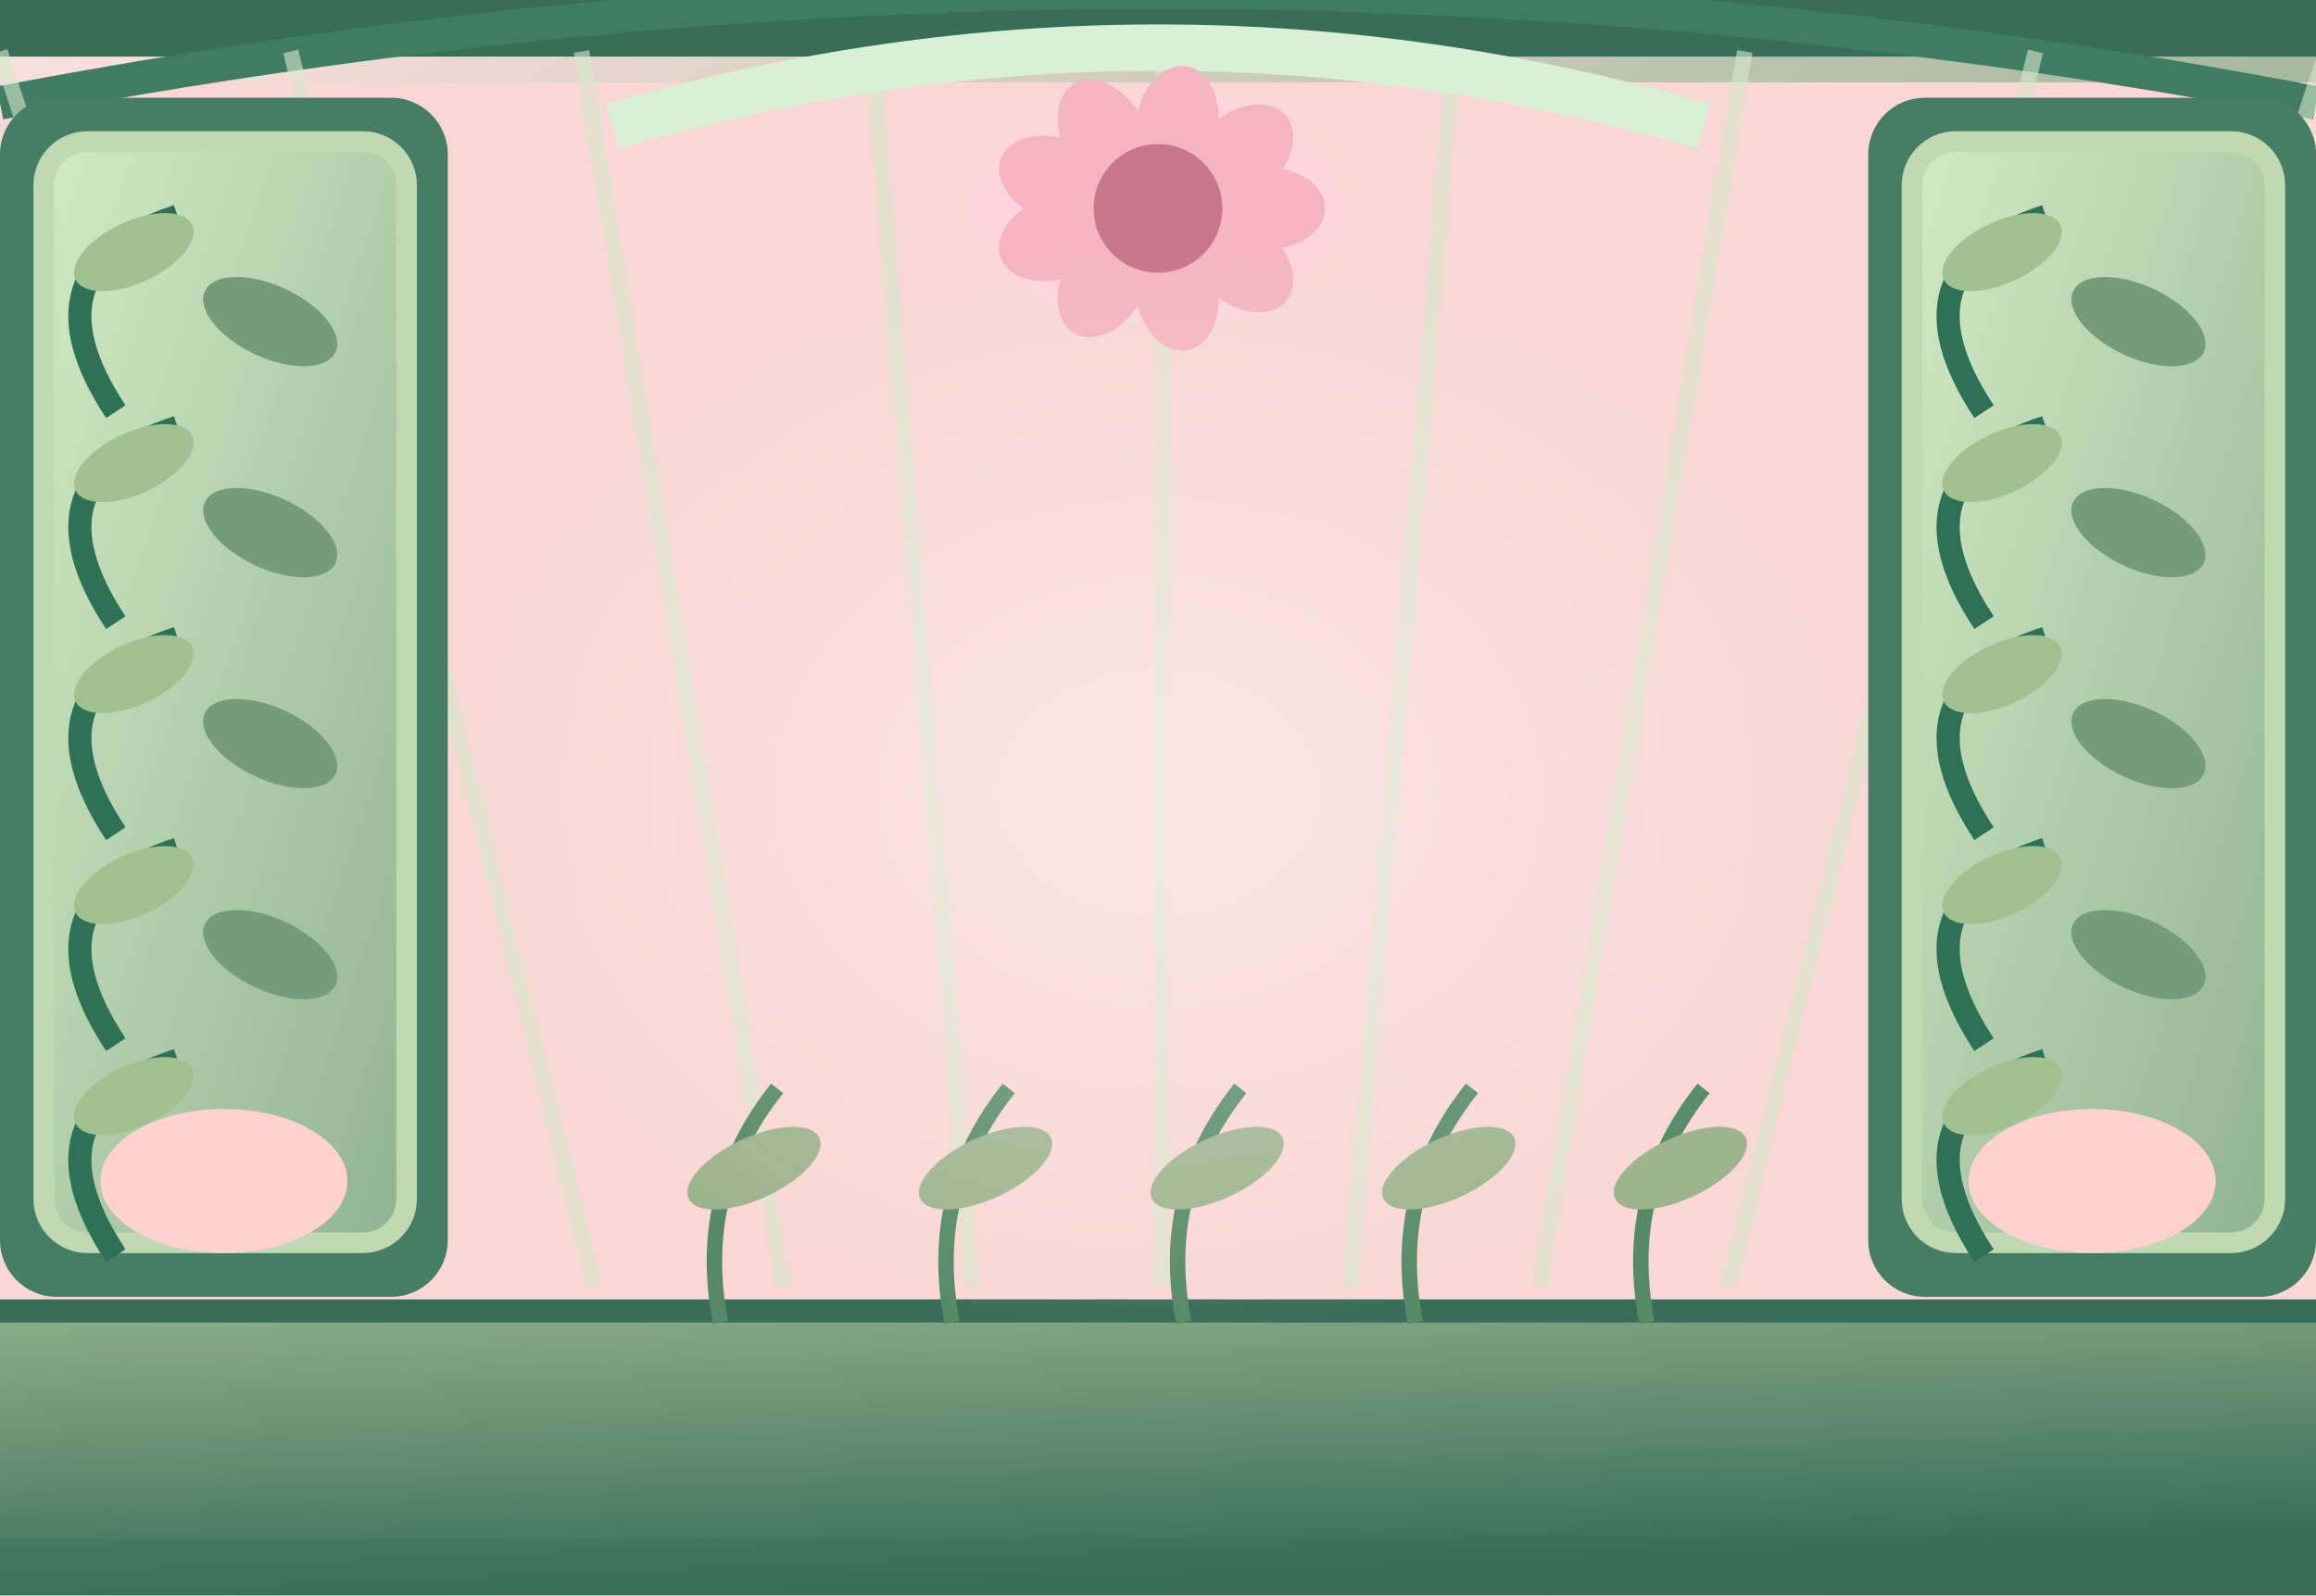
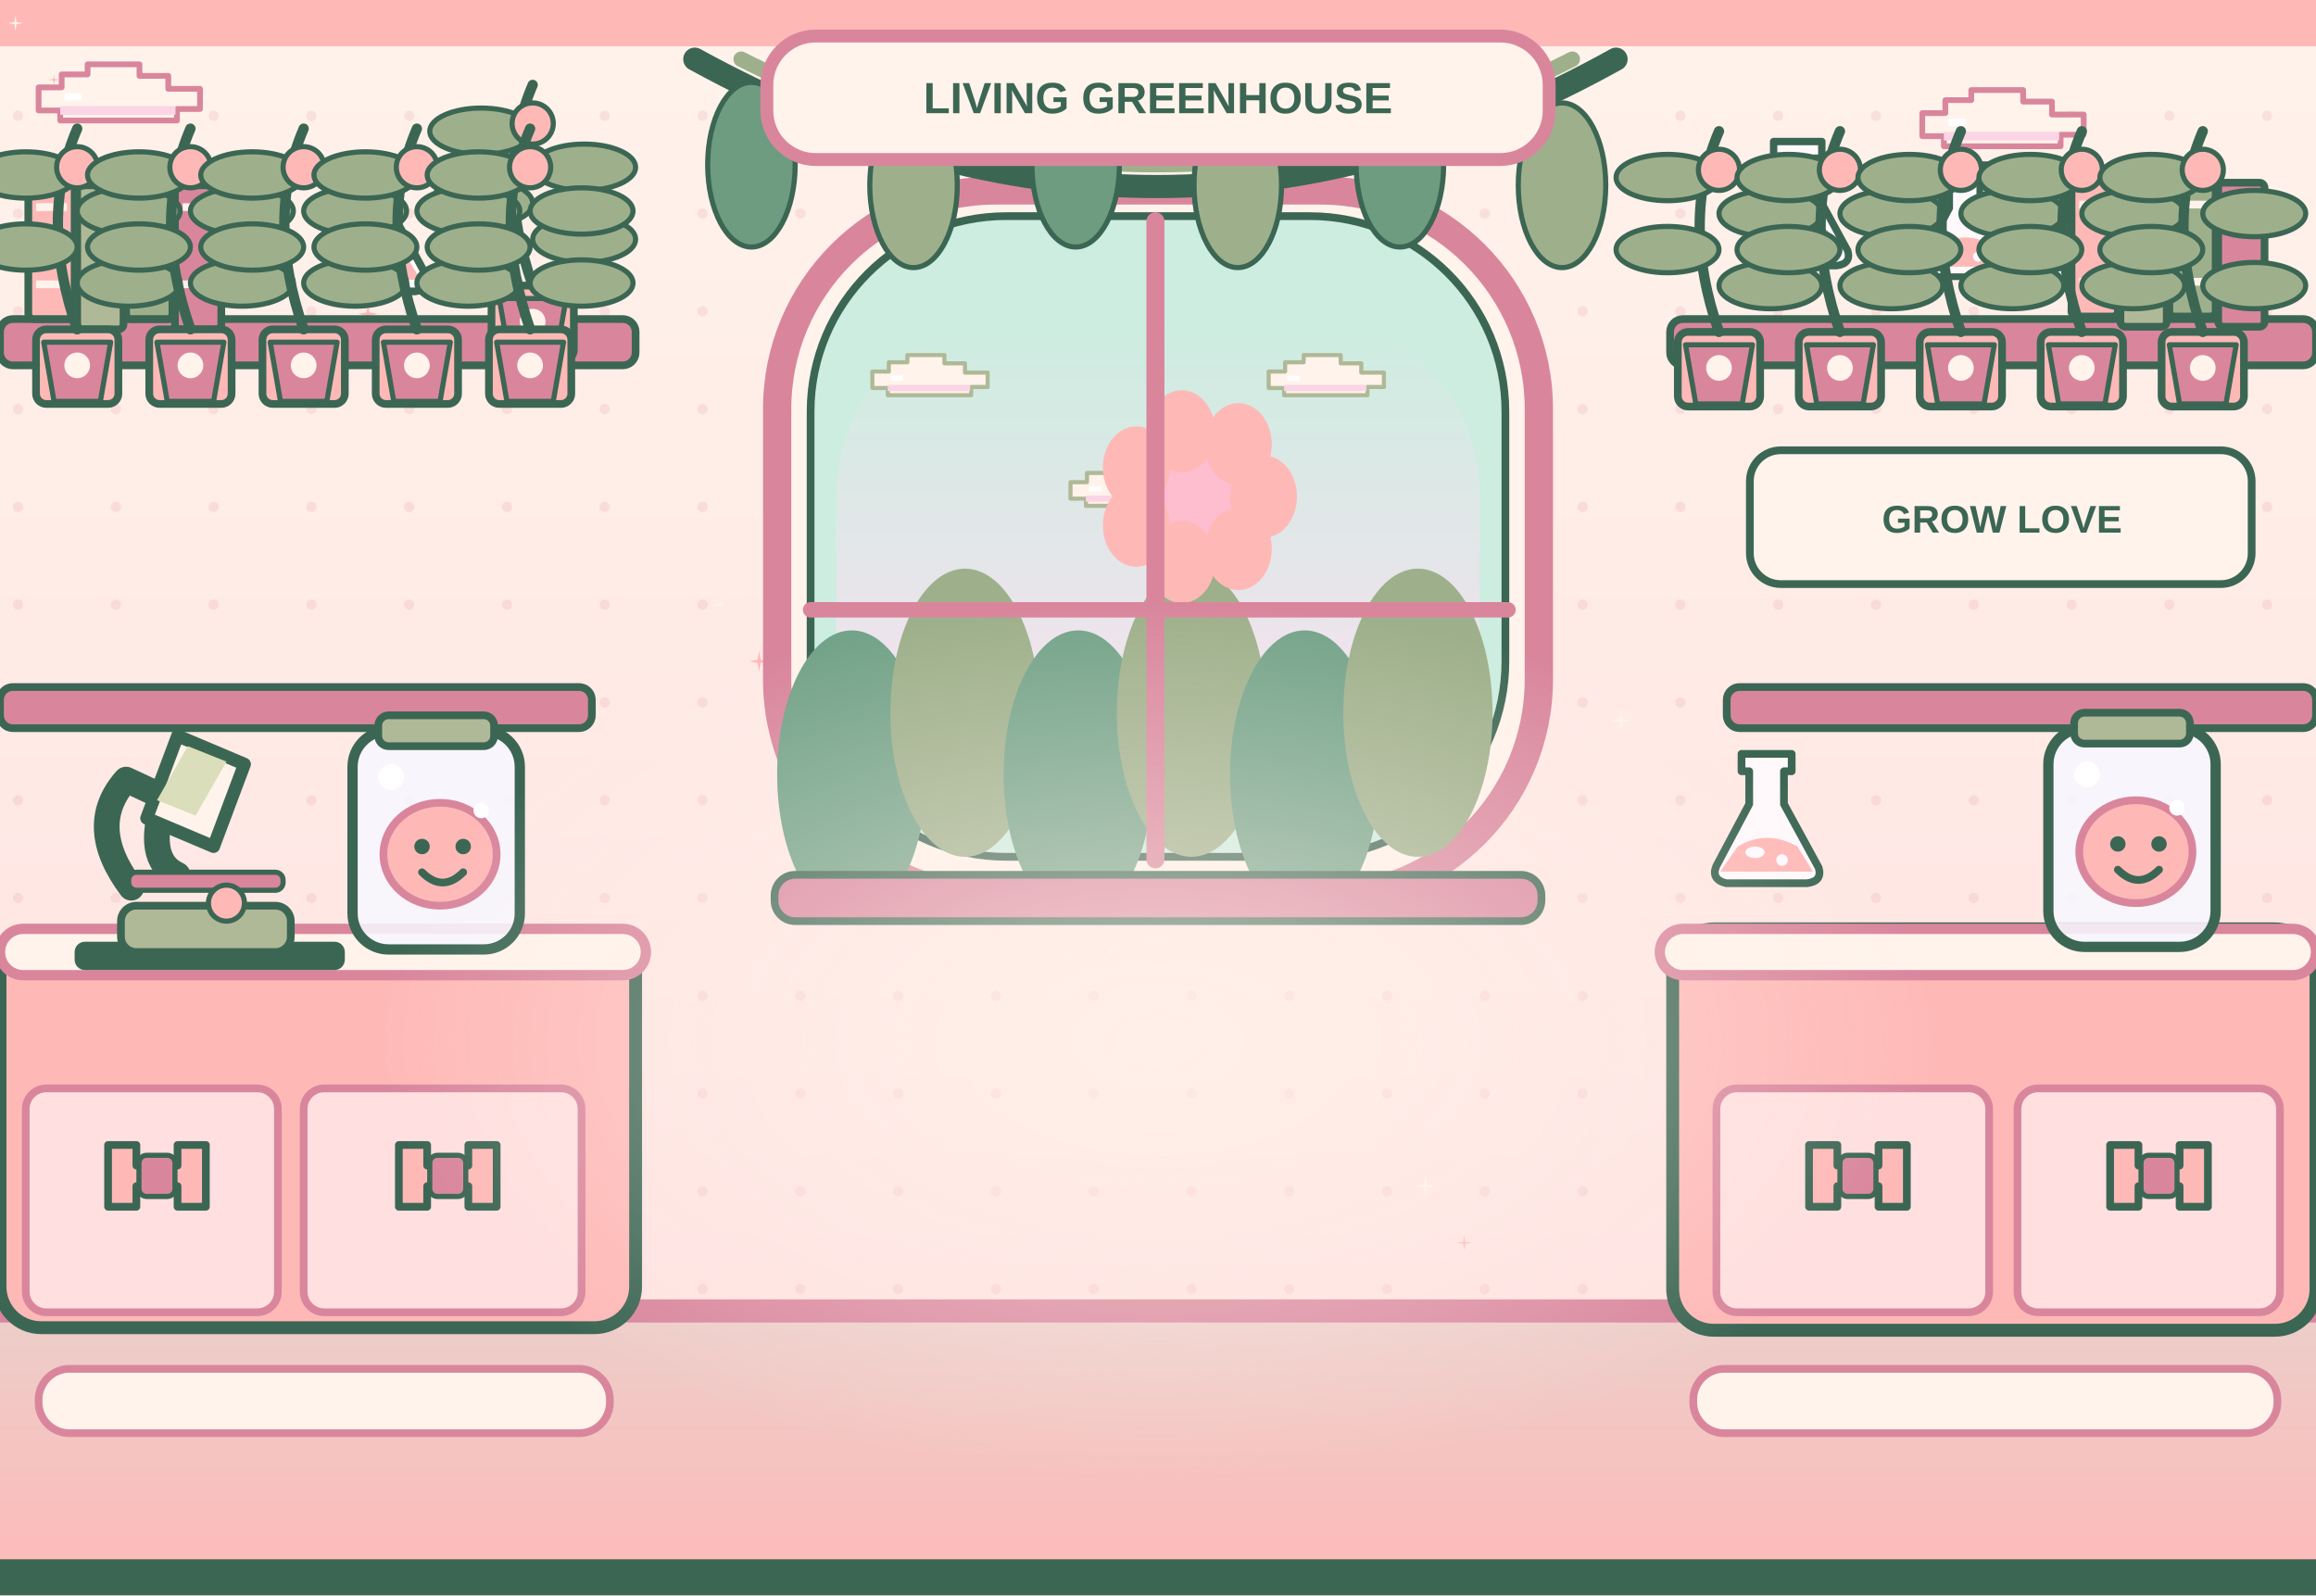
- <svg xmlns="http://www.w3.org/2000/svg" viewBox="0 0 900 620" width="900" height="620" role="img" aria-label="biotech laboratory environment">
+ <svg xmlns="http://www.w3.org/2000/svg" width="900" height="620" viewBox="0 0 900 620" role="img" aria-label="Cozy biotech miniature laboratory background">
  <defs>
-     <linearGradient id="wall" x2="0.8" y2="1">
-       <stop stop-color="#ffe2e1" />
-       <stop offset=".65" stop-color="#8fae8a" />
-       <stop offset="1" stop-color="#ffb2ba" />
+     <linearGradient id="walls" x2="0" y2="1">
+       <stop stop-color="#fff3eb" />
+       <stop offset="1" stop-color="#ffdfdf" />
    </linearGradient>
-     <linearGradient id="floor" x2="0.3" y2="1">
-       <stop stop-color="#8fae8a" />
-       <stop offset="1" stop-color="#386d59" />
+     <linearGradient id="skyGradient" x2="0" y2="1">
+       <stop stop-color="#ccede0" />
+       <stop offset="1" stop-color="#ffdef3" />
    </linearGradient>
-     <linearGradient id="cabinet" x2="1" y2="1">
-       <stop stop-color="#ffe5ee" />
-       <stop offset="1" stop-color="#c593ab" />
+     <linearGradient id="floor" x2="0" y2="1">
+       <stop stop-color="#ecceca" />
+       <stop offset="1" stop-color="#feb9b7" />
    </linearGradient>
-     <linearGradient id="greenGlass" x2="1" y2="1">
-       <stop stop-color="#d1eac4" />
-       <stop offset="1" stop-color="#91b291" />
-     </linearGradient>
-     <linearGradient id="sky" x2="1" y2="1">
-       <stop stop-color="#91dce5" />
-       <stop offset="1" stop-color="#ffeaf6" />
-     </linearGradient>
-     <linearGradient id="cosmos" x2="1" y2="1">
-       <stop stop-color="#58337d" />
-       <stop offset=".6" stop-color="#c465bb" />
-       <stop offset="1" stop-color="#ffd2f9" />
-     </linearGradient>
-     <linearGradient id="crystal" x2="1" y2="1">
-       <stop stop-color="#fff1ff" />
-       <stop offset=".5" stop-color="#be83dc" />
-       <stop offset="1" stop-color="#6d3a9f" />
-     </linearGradient>
-     <radialGradient id="core">
-       <stop stop-color="#fff" />
-       <stop offset=".5" stop-color="#ffc5ef" />
-       <stop offset="1" stop-color="#b477ed" />
+     <radialGradient id="mid">
+       <stop stop-color="#fff3eb" stop-opacity=".7" />
+       <stop offset="1" stop-color="#fff3eb" stop-opacity="0" />
    </radialGradient>
-     <radialGradient id="calm">
-       <stop stop-color="#fffafa" stop-opacity=".72" />
-       <stop offset="1" stop-color="#fffafa" stop-opacity="0" />
-     </radialGradient>
-     <pattern id="wallpaper" width="70" height="85" patternUnits="userSpaceOnUse">
-       <path d="M35 0 Q12 30 35 58 Q58 30 35 0 M0 40 Q20 48 35 76 Q50 48 70 40" stroke="#fff6eb" stroke-width="3" fill="none" />
-     </pattern>
-     <pattern id="boomerang" width="140" height="110" patternUnits="userSpaceOnUse">
-       <path d="M16 10 L70 35 L22 29 Z M85 65 L120 47 L133 61 L95 76 Z" fill="#fff8e1" stroke="#fff" stroke-width="3" />
+     <pattern id="dots" width="38" height="38" patternUnits="userSpaceOnUse">
+       <circle cx="7" cy="7" r="2" fill="#d9869d" opacity=".17" />
    </pattern>
  </defs>
-   <rect x="0" y="0" width="900" height="620" fill="url(#wall)" rx="0" />
-   <rect x="0" y="508" width="900" height="112" fill="url(#floor)" rx="0" />
-   <rect x="0" y="504" width="900" height="10" fill="#386d59" rx="0" />
-   <rect x="0" y="0" width="900" height="22" fill="#386d59" rx="0" />
-   <rect x="0" y="32" width="900" height="473" fill="#f8d7d4" rx="0" />
-   <path d="M0 40 Q450 -46 900 40" fill="none" stroke="#407b64" stroke-width="13" />
-   <path d="M0 20 L157.5 500" fill="none" stroke="#d6e8c9" stroke-width="6" opacity=".6" />
-   <path d="M113 20 L230.95 500" fill="none" stroke="#d6e8c9" stroke-width="6" opacity=".6" />
-   <path d="M226 20 L304.4 500" fill="none" stroke="#d6e8c9" stroke-width="6" opacity=".6" />
-   <path d="M339 20 L377.85 500" fill="none" stroke="#d6e8c9" stroke-width="6" opacity=".6" />
-   <path d="M452 20 L451.3 500" fill="none" stroke="#d6e8c9" stroke-width="6" opacity=".6" />
-   <path d="M565 20 L524.75 500" fill="none" stroke="#d6e8c9" stroke-width="6" opacity=".6" />
-   <path d="M678 20 L598.2 500" fill="none" stroke="#d6e8c9" stroke-width="6" opacity=".6" />
-   <path d="M791 20 L671.65 500" fill="none" stroke="#d6e8c9" stroke-width="6" opacity=".6" />
-   <path d="M904 20 L745.1 500" fill="none" stroke="#d6e8c9" stroke-width="6" opacity=".6" />
-   <rect x="0" y="38" width="174" height="466" fill="#467d65" rx="22" />
-   <rect x="17" y="55" width="141" height="428" fill="url(#greenGlass)" rx="17" stroke="#c0d9b3" stroke-width="8" />
-   <path d="M45 160 Q8 104 69 84" fill="none" stroke="#2f7156" stroke-width="9" />
-   <ellipse cx="52" cy="98" rx="25" ry="12" fill="#9ec18f" transform="rotate(-25 52 98)" />
-   <ellipse cx="105" cy="125" rx="28" ry="14" fill="#759b79" transform="rotate(25 105 125)" />
-   <path d="M45 242 Q8 186 69 166" fill="none" stroke="#2f7156" stroke-width="9" />
-   <ellipse cx="52" cy="180" rx="25" ry="12" fill="#9ec18f" transform="rotate(-25 52 180)" />
-   <ellipse cx="105" cy="207" rx="28" ry="14" fill="#759b79" transform="rotate(25 105 207)" />
-   <path d="M45 324 Q8 268 69 248" fill="none" stroke="#2f7156" stroke-width="9" />
-   <ellipse cx="52" cy="262" rx="25" ry="12" fill="#9ec18f" transform="rotate(-25 52 262)" />
-   <ellipse cx="105" cy="289" rx="28" ry="14" fill="#759b79" transform="rotate(25 105 289)" />
-   <path d="M45 406 Q8 350 69 330" fill="none" stroke="#2f7156" stroke-width="9" />
-   <ellipse cx="52" cy="344" rx="25" ry="12" fill="#9ec18f" transform="rotate(-25 52 344)" />
-   <ellipse cx="105" cy="371" rx="28" ry="14" fill="#759b79" transform="rotate(25 105 371)" />
-   <path d="M45 488 Q8 432 69 412" fill="none" stroke="#2f7156" stroke-width="9" />
-   <ellipse cx="52" cy="426" rx="25" ry="12" fill="#9ec18f" transform="rotate(-25 52 426)" />
-   <ellipse cx="105" cy="453" rx="28" ry="14" fill="#759b79" transform="rotate(25 105 453)" />
-   <ellipse cx="87" cy="459" rx="48" ry="28" fill="#ffd2d0" />
-   <rect x="726" y="38" width="174" height="466" fill="#467d65" rx="22" />
-   <rect x="743" y="55" width="141" height="428" fill="url(#greenGlass)" rx="17" stroke="#c0d9b3" stroke-width="8" />
-   <path d="M771 160 Q734 104 795 84" fill="none" stroke="#2f7156" stroke-width="9" />
-   <ellipse cx="778" cy="98" rx="25" ry="12" fill="#9ec18f" transform="rotate(-25 778 98)" />
-   <ellipse cx="831" cy="125" rx="28" ry="14" fill="#759b79" transform="rotate(25 831 125)" />
-   <path d="M771 242 Q734 186 795 166" fill="none" stroke="#2f7156" stroke-width="9" />
-   <ellipse cx="778" cy="180" rx="25" ry="12" fill="#9ec18f" transform="rotate(-25 778 180)" />
-   <ellipse cx="831" cy="207" rx="28" ry="14" fill="#759b79" transform="rotate(25 831 207)" />
-   <path d="M771 324 Q734 268 795 248" fill="none" stroke="#2f7156" stroke-width="9" />
-   <ellipse cx="778" cy="262" rx="25" ry="12" fill="#9ec18f" transform="rotate(-25 778 262)" />
-   <ellipse cx="831" cy="289" rx="28" ry="14" fill="#759b79" transform="rotate(25 831 289)" />
-   <path d="M771 406 Q734 350 795 330" fill="none" stroke="#2f7156" stroke-width="9" />
-   <ellipse cx="778" cy="344" rx="25" ry="12" fill="#9ec18f" transform="rotate(-25 778 344)" />
-   <ellipse cx="831" cy="371" rx="28" ry="14" fill="#759b79" transform="rotate(25 831 371)" />
-   <path d="M771 488 Q734 432 795 412" fill="none" stroke="#2f7156" stroke-width="9" />
-   <ellipse cx="778" cy="426" rx="25" ry="12" fill="#9ec18f" transform="rotate(-25 778 426)" />
-   <ellipse cx="831" cy="453" rx="28" ry="14" fill="#759b79" transform="rotate(25 831 453)" />
-   <ellipse cx="813" cy="459" rx="48" ry="28" fill="#ffd2d0" />
-   <path d="M238 49 Q450 -12 662 49" fill="none" stroke="#d9f0d7" stroke-width="18" />
-   <ellipse cx="450" cy="81" rx="72" ry="45" fill="#ffd5dc" />
-   <ellipse cx="492" cy="81" rx="23" ry="16" fill="#f4b5c0" transform="rotate(0 492 81)" />
-   <ellipse cx="482.174" cy="102.212" rx="23" ry="16" fill="#f4b5c0" transform="rotate(40 482.1739 102.212)" />
-   <ellipse cx="457.293" cy="113.499" rx="23" ry="16" fill="#f4b5c0" transform="rotate(80 457.2932 113.4987)" />
-   <ellipse cx="429" cy="109.579" rx="23" ry="16" fill="#f4b5c0" transform="rotate(120 429 109.5788)" />
-   <ellipse cx="410.533" cy="92.287" rx="23" ry="16" fill="#f4b5c0" transform="rotate(160 410.5329 92.28666)" />
-   <ellipse cx="410.533" cy="69.713" rx="23" ry="16" fill="#f4b5c0" transform="rotate(200 410.5329 69.71334)" />
-   <ellipse cx="429" cy="52.421" rx="23" ry="16" fill="#f4b5c0" transform="rotate(240 429 52.42116)" />
-   <ellipse cx="457.293" cy="48.501" rx="23" ry="16" fill="#f4b5c0" transform="rotate(280 457.2932 48.50134)" />
-   <ellipse cx="482.174" cy="59.788" rx="23" ry="16" fill="#f4b5c0" transform="rotate(320 482.1739 59.78801)" />
-   <circle cx="450" cy="81" r="25" fill="#c8768c" />
-   <path d="M280 514 Q270 463 302 423" fill="none" stroke="#568a66" stroke-width="6" />
-   <ellipse cx="293" cy="454" rx="28" ry="12" fill="#9db38d" transform="rotate(-25 293 454)" />
-   <path d="M370 514 Q360 463 392 423" fill="none" stroke="#568a66" stroke-width="6" />
-   <ellipse cx="383" cy="454" rx="28" ry="12" fill="#9db38d" transform="rotate(-25 383 454)" />
-   <path d="M460 514 Q450 463 482 423" fill="none" stroke="#568a66" stroke-width="6" />
-   <ellipse cx="473" cy="454" rx="28" ry="12" fill="#9db38d" transform="rotate(-25 473 454)" />
-   <path d="M550 514 Q540 463 572 423" fill="none" stroke="#568a66" stroke-width="6" />
-   <ellipse cx="563" cy="454" rx="28" ry="12" fill="#9db38d" transform="rotate(-25 563 454)" />
-   <path d="M640 514 Q630 463 662 423" fill="none" stroke="#568a66" stroke-width="6" />
-   <ellipse cx="653" cy="454" rx="28" ry="12" fill="#9db38d" transform="rotate(-25 653 454)" />
-   <rect x="0" y="598" width="900" height="22" fill="#386d59" rx="0" opacity=".35" />
-   <ellipse cx="450" cy="308" rx="275" ry="209" fill="url(#calm)" opacity=".56" />
+   <rect x="0" y="0" width="900" height="620" rx="0" fill="url(#walls)" />
+   <rect x="0" y="25" width="900" height="488" rx="0" fill="url(#dots)" />
+   <rect x="0" y="0" width="900" height="18" rx="0" fill="#feb9b7" />
+   <rect x="0" y="510" width="900" height="110" rx="0" fill="url(#floor)" />
+   <rect x="0" y="505" width="900" height="9" rx="0" fill="#d9869d" />
+   <rect x="0" y="606" width="900" height="14" rx="0" fill="#3c6654" />
+   <g transform="translate(15 25) scale(0.56)">
+     <path d="M0 26V16H16V7H34V0H70V8H90V17H112V31H96V39H15V32H0Z" fill="#fff3eb" stroke="#d9869d" stroke-width="4" stroke-linejoin="round" stroke-linecap="round" />
+     <rect x="15" y="29" width="80" height="6" rx="0" fill="#fbd5e5" />
+     <rect x="18" y="20" width="12" height="5" rx="0" fill="#fff" />
+   </g>
+   <g transform="translate(747 35) scale(0.56)">
+     <path d="M0 26V16H16V7H34V0H70V8H90V17H112V31H96V39H15V32H0Z" fill="#fff3eb" stroke="#d9869d" stroke-width="4" stroke-linejoin="round" stroke-linecap="round" />
+     <rect x="15" y="29" width="80" height="6" rx="0" fill="#fbd5e5" />
+     <rect x="18" y="20" width="12" height="5" rx="0" fill="#fff" />
+   </g>
+   <path d="M21.0 29.0 L21.3 30.7 L23.0 31.0 L21.3 31.3 L21.0 33.0 L20.7 31.3 L19.0 31.0 L20.7 30.7 Z" fill="#feb9b7" />
+   <path d="M158.0 141.0 L158.4 143.6 L161.0 144.0 L158.4 144.4 L158.0 147.0 L157.6 144.4 L155.0 144.0 L157.6 143.6 Z" fill="#fff3eb" />
+   <path d="M295.0 253.0 L295.6 256.4 L299.0 257.0 L295.6 257.6 L295.0 261.0 L294.4 257.6 L291.0 257.0 L294.4 256.4 Z" fill="#feb9b7" />
+   <path d="M432.0 368.0 L432.3 369.7 L434.0 370.0 L432.3 370.3 L432.0 372.0 L431.7 370.3 L430.0 370.0 L431.7 369.7 Z" fill="#fff3eb" />
+   <path d="M569.0 480.0 L569.4 482.6 L572.0 483.0 L569.4 483.4 L569.0 486.0 L568.6 483.4 L566.0 483.0 L568.6 482.6 Z" fill="#feb9b7" />
+   <path d="M706.0 95.0 L706.6 98.4 L710.0 99.0 L706.6 99.6 L706.0 103.0 L705.4 99.6 L702.0 99.0 L705.4 98.4 Z" fill="#fff3eb" />
+   <path d="M843.0 210.0 L843.3 211.7 L845.0 212.0 L843.3 212.3 L843.0 214.0 L842.7 212.3 L841.0 212.0 L842.7 211.7 Z" fill="#feb9b7" />
+   <path d="M82.0 322.0 L82.4 324.6 L85.0 325.0 L82.4 325.4 L82.0 328.0 L81.6 325.4 L79.0 325.0 L81.6 324.6 Z" fill="#fff3eb" />
+   <path d="M219.0 434.0 L219.6 437.4 L223.0 438.0 L219.6 438.6 L219.0 442.0 L218.4 438.6 L215.0 438.0 L218.4 437.4 Z" fill="#feb9b7" />
+   <path d="M356.0 52.0 L356.3 53.7 L358.0 54.0 L356.3 54.3 L356.0 56.0 L355.7 54.3 L354.0 54.0 L355.7 53.7 Z" fill="#fff3eb" />
+   <path d="M493.0 164.0 L493.4 166.6 L496.0 167.0 L493.4 167.4 L493.0 170.0 L492.6 167.4 L490.0 167.0 L492.6 166.6 Z" fill="#feb9b7" />
+   <path d="M630.0 276.0 L630.6 279.4 L634.0 280.0 L630.6 280.6 L630.0 284.0 L629.4 280.6 L626.0 280.0 L629.4 279.4 Z" fill="#fff3eb" />
+   <path d="M767.0 391.0 L767.3 392.7 L769.0 393.0 L767.3 393.3 L767.0 395.0 L766.7 393.3 L765.0 393.0 L766.7 392.7 Z" fill="#feb9b7" />
+   <path d="M6.0 6.0 L6.4 8.6 L9.0 9.0 L6.4 9.4 L6.0 12.0 L5.6 9.4 L3.0 9.0 L5.6 8.6 Z" fill="#fff3eb" />
+   <path d="M143.0 118.0 L143.6 121.4 L147.0 122.0 L143.6 122.6 L143.0 126.0 L142.4 122.6 L139.0 122.0 L142.4 121.4 Z" fill="#feb9b7" />
+   <path d="M280.0 233.0 L280.3 234.7 L282.0 235.0 L280.3 235.3 L280.0 237.0 L279.7 235.3 L278.0 235.0 L279.7 234.7 Z" fill="#fff3eb" />
+   <path d="M417.0 345.0 L417.4 347.6 L420.0 348.0 L417.4 348.4 L417.0 351.0 L416.6 348.4 L414.0 348.0 L416.6 347.6 Z" fill="#feb9b7" />
+   <path d="M554.0 457.0 L554.6 460.4 L558.0 461.0 L554.6 461.6 L554.0 465.0 L553.4 461.6 L550.0 461.0 L553.4 460.4 Z" fill="#fff3eb" />
+   <path d="M691.0 75.0 L691.3 76.7 L693.0 77.0 L691.3 77.3 L691.0 79.0 L690.7 77.3 L689.0 77.0 L690.7 76.7 Z" fill="#feb9b7" />
+   <path d="M828.0 187.0 L828.4 189.6 L831.0 190.0 L828.4 190.4 L828.0 193.0 L827.6 190.4 L825.0 190.0 L827.6 189.6 Z" fill="#fff3eb" />
+   <path d="M67.0 299.0 L67.6 302.4 L71.0 303.0 L67.6 303.6 L67.0 307.0 L66.4 303.6 L63.0 303.0 L66.4 302.4 Z" fill="#feb9b7" />
+   <path d="M204.0 414.0 L204.3 415.7 L206.0 416.0 L204.3 416.3 L204.0 418.0 L203.7 416.3 L202.0 416.0 L203.7 415.7 Z" fill="#fff3eb" />
+   <path d="M341.0 29.0 L341.4 31.6 L344.0 32.0 L341.4 32.4 L341.0 35.0 L340.6 32.4 L338.0 32.0 L340.6 31.6 Z" fill="#feb9b7" />
+   <path d="M478.0 141.0 L478.6 144.4 L482.0 145.0 L478.6 145.6 L478.0 149.0 L477.4 145.6 L474.0 145.0 L477.4 144.4 Z" fill="#fff3eb" />
+   <rect x="302" y="74" width="296" height="275" rx="85" fill="#fff3eb" stroke="#d9869d" stroke-width="11" stroke-linejoin="round" />
+   <rect x="315" y="84" width="270" height="249" rx="76" fill="#ccede0" stroke="#3c6654" stroke-width="3" stroke-linejoin="round" />
+   <rect x="325" y="122" width="250" height="200" rx="70" fill="url(#skyGradient)" />
+   <g transform="translate(339 138) scale(0.4)">
+     <path d="M0 26V16H16V7H34V0H70V8H90V17H112V31H96V39H15V32H0Z" fill="#fff3eb" stroke="#b0b997" stroke-width="4" stroke-linejoin="round" stroke-linecap="round" />
+     <rect x="15" y="29" width="80" height="6" rx="0" fill="#fbd5e5" />
+     <rect x="18" y="20" width="12" height="5" rx="0" fill="#fff" />
+   </g>
+   <g transform="translate(416 181) scale(0.4)">
+     <path d="M0 26V16H16V7H34V0H70V8H90V17H112V31H96V39H15V32H0Z" fill="#fff3eb" stroke="#b0b997" stroke-width="4" stroke-linejoin="round" stroke-linecap="round" />
+     <rect x="15" y="29" width="80" height="6" rx="0" fill="#fbd5e5" />
+     <rect x="18" y="20" width="12" height="5" rx="0" fill="#fff" />
+   </g>
+   <g transform="translate(493 138) scale(0.4)">
+     <path d="M0 26V16H16V7H34V0H70V8H90V17H112V31H96V39H15V32H0Z" fill="#fff3eb" stroke="#b0b997" stroke-width="4" stroke-linejoin="round" stroke-linecap="round" />
+     <rect x="15" y="29" width="80" height="6" rx="0" fill="#fbd5e5" />
+     <rect x="18" y="20" width="12" height="5" rx="0" fill="#fff" />
+   </g>
+   <ellipse cx="331" cy="301" rx="29" ry="56" fill="#73a389" />
+   <ellipse cx="375" cy="277" rx="29" ry="56" fill="#9eb08b" />
+   <ellipse cx="419" cy="301" rx="29" ry="56" fill="#73a389" />
+   <ellipse cx="463" cy="277" rx="29" ry="56" fill="#9eb08b" />
+   <ellipse cx="507" cy="301" rx="29" ry="56" fill="#73a389" />
+   <ellipse cx="551" cy="277" rx="29" ry="56" fill="#9eb08b" />
+   <circle cx="465" cy="193" r="30" fill="#ffbdd0" />
+   <ellipse cx="491" cy="193" rx="13" ry="16" fill="#feb9b7" />
+   <ellipse cx="481.211" cy="213.328" rx="13" ry="16" fill="#feb9b7" />
+   <ellipse cx="459.214" cy="218.348" rx="13" ry="16" fill="#feb9b7" />
+   <ellipse cx="441.575" cy="204.281" rx="13" ry="16" fill="#feb9b7" />
+   <ellipse cx="441.575" cy="181.719" rx="13" ry="16" fill="#feb9b7" />
+   <ellipse cx="459.214" cy="167.652" rx="13" ry="16" fill="#feb9b7" />
+   <ellipse cx="481.211" cy="172.672" rx="13" ry="16" fill="#feb9b7" />
+   <path d="M449 86 L449 334" fill="none" stroke="#d9869d" stroke-width="7" stroke-linejoin="round" stroke-linecap="round" />
+   <path d="M315 237 L586 237" fill="none" stroke="#d9869d" stroke-width="6" stroke-linejoin="round" stroke-linecap="round" />
+   <rect x="301" y="340" width="298" height="18" rx="8" fill="#d9869d" stroke="#3c6654" stroke-width="3" stroke-linejoin="round" />
+   <rect x="0" y="362" width="247" height="154" rx="16" fill="#feb9b7" stroke="#3c6654" stroke-width="5" stroke-linejoin="round" />
+   <rect x="650" y="361" width="250" height="156" rx="16" fill="#feb9b7" stroke="#3c6654" stroke-width="5" stroke-linejoin="round" />
+   <rect x="0" y="361" width="251" height="18" rx="9" fill="#fff3eb" stroke="#d9869d" stroke-width="4" stroke-linejoin="round" />
+   <rect x="645" y="361" width="255" height="18" rx="9" fill="#fff3eb" stroke="#d9869d" stroke-width="4" stroke-linejoin="round" />
+   <rect x="10" y="423" width="98" height="87" rx="8" fill="#ffdfdf" stroke="#d9869d" stroke-width="3" stroke-linejoin="round" />
+   <rect x="118" y="423" width="108" height="87" rx="8" fill="#ffdfdf" stroke="#d9869d" stroke-width="3" stroke-linejoin="round" />
+   <rect x="667" y="423" width="106" height="87" rx="8" fill="#ffdfdf" stroke="#d9869d" stroke-width="3" stroke-linejoin="round" />
+   <rect x="784" y="423" width="102" height="87" rx="8" fill="#ffdfdf" stroke="#d9869d" stroke-width="3" stroke-linejoin="round" />
+   <path d="M42 445H53V453H69V445H80V469H69V461H53V469H42Z" fill="#feb9b7" stroke="#3c6654" stroke-width="3" stroke-linejoin="round" stroke-linecap="round" />
+   <rect x="54" y="449" width="14" height="16" rx="3" fill="#d9869d" stroke="#3c6654" stroke-width="2" stroke-linejoin="round" />
+   <path d="M155 445H166V453H182V445H193V469H182V461H166V469H155Z" fill="#feb9b7" stroke="#3c6654" stroke-width="3" stroke-linejoin="round" stroke-linecap="round" />
+   <rect x="167" y="449" width="14" height="16" rx="3" fill="#d9869d" stroke="#3c6654" stroke-width="2" stroke-linejoin="round" />
+   <path d="M703 445H714V453H730V445H741V469H730V461H714V469H703Z" fill="#feb9b7" stroke="#3c6654" stroke-width="3" stroke-linejoin="round" stroke-linecap="round" />
+   <rect x="715" y="449" width="14" height="16" rx="3" fill="#d9869d" stroke="#3c6654" stroke-width="2" stroke-linejoin="round" />
+   <path d="M820 445H831V453H847V445H858V469H847V461H831V469H820Z" fill="#feb9b7" stroke="#3c6654" stroke-width="3" stroke-linejoin="round" stroke-linecap="round" />
+   <rect x="832" y="449" width="14" height="16" rx="3" fill="#d9869d" stroke="#3c6654" stroke-width="2" stroke-linejoin="round" />
+   <rect x="0" y="124" width="247" height="18" rx="5" fill="#d9869d" stroke="#3c6654" stroke-width="3" stroke-linejoin="round" />
+   <rect x="649" y="124" width="251" height="18" rx="5" fill="#d9869d" stroke="#3c6654" stroke-width="3" stroke-linejoin="round" />
+   <rect x="0" y="267" width="230" height="16" rx="5" fill="#d9869d" stroke="#3c6654" stroke-width="3" stroke-linejoin="round" />
+   <rect x="671" y="267" width="229" height="16" rx="5" fill="#d9869d" stroke="#3c6654" stroke-width="3" stroke-linejoin="round" />
+   <rect x="11" y="68" width="18" height="56" rx="2" fill="#feb9b7" stroke="#3c6654" stroke-width="3" stroke-linejoin="round" />
+   <rect x="14" y="79" width="12" height="3" rx="0" fill="#fff3eb" />
+   <rect x="14" y="109" width="12" height="3" rx="0" fill="#fff3eb" />
+   <rect x="30" y="72" width="18" height="56" rx="2" fill="#b0b997" stroke="#3c6654" stroke-width="3" stroke-linejoin="round" />
+   <rect x="33" y="79" width="12" height="3" rx="0" fill="#fff3eb" />
+   <rect x="33" y="109" width="12" height="3" rx="0" fill="#fff3eb" />
+   <rect x="49" y="68" width="18" height="56" rx="2" fill="#9eb08b" stroke="#3c6654" stroke-width="3" stroke-linejoin="round" />
+   <rect x="52" y="79" width="12" height="3" rx="0" fill="#fff3eb" />
+   <rect x="52" y="109" width="12" height="3" rx="0" fill="#fff3eb" />
+   <rect x="68" y="72" width="18" height="56" rx="2" fill="#d9869d" stroke="#3c6654" stroke-width="3" stroke-linejoin="round" />
+   <rect x="71" y="79" width="12" height="3" rx="0" fill="#fff3eb" />
+   <rect x="71" y="109" width="12" height="3" rx="0" fill="#fff3eb" />
+   <g transform="translate(123 63) scale(0.75)">
+     <path d="M17 0H43V9H39V26L57 59Q59 66 51 67H9Q1 65 4 58L21 26V9H17Z" fill="#fff9fc" stroke="#3c6654" stroke-width="4" stroke-linejoin="round" stroke-linecap="round" />
+     <path d="M15 48Q30 39 46 48L54 61H6Z" fill="#feb9b7" />
+     <ellipse cx="24" cy="51" rx="5" ry="3" fill="#fff9ff" />
+     <circle cx="38" cy="55" r="3" fill="#fff9ff" />
+   </g>
+   <rect x="191" y="111" width="32" height="29" rx="4" fill="#feb9b7" stroke="#3c6654" stroke-width="3" stroke-linejoin="round" />
+   <path d="M194 116 L220 116 L216 139H198Z" fill="#d9869d" stroke="#3c6654" stroke-width="2" stroke-linejoin="round" stroke-linecap="round" />
+   <circle cx="207" cy="125" r="5" fill="#fff3eb" />
+   <path d="M207 111 Q192 68 207 33" fill="none" stroke="#3c6654" stroke-width="4" stroke-linejoin="round" stroke-linecap="round" />
+   <ellipse cx="227" cy="93" rx="20" ry="9" fill="#9eb08b" stroke="#3c6654" stroke-width="2" />
+   <ellipse cx="187" cy="79" rx="20" ry="9" fill="#9eb08b" stroke="#3c6654" stroke-width="2" />
+   <ellipse cx="227" cy="65" rx="20" ry="9" fill="#9eb08b" stroke="#3c6654" stroke-width="2" />
+   <ellipse cx="187" cy="51" rx="20" ry="9" fill="#9eb08b" stroke="#3c6654" stroke-width="2" />
+   <circle cx="207" cy="48" r="8" fill="#feb9b7" stroke="#3c6654" stroke-width="2" />
+   <g transform="translate(677 55) scale(0.72)">
+     <path d="M17 0H43V9H39V26L57 59Q59 66 51 67H9Q1 65 4 58L21 26V9H17Z" fill="#fff9fc" stroke="#3c6654" stroke-width="4" stroke-linejoin="round" stroke-linecap="round" />
+     <path d="M15 48Q30 39 46 48L54 61H6Z" fill="#9eb08b" />
+     <ellipse cx="24" cy="51" rx="5" ry="3" fill="#fff9ff" />
+     <circle cx="38" cy="55" r="3" fill="#fff9ff" />
+   </g>
+   <g transform="translate(744 64) scale(0.65)">
+     <path d="M17 0H43V9H39V26L57 59Q59 66 51 67H9Q1 65 4 58L21 26V9H17Z" fill="#fff9fc" stroke="#3c6654" stroke-width="4" stroke-linejoin="round" stroke-linecap="round" />
+     <path d="M15 48Q30 39 46 48L54 61H6Z" fill="#feb9b7" />
+     <ellipse cx="24" cy="51" rx="5" ry="3" fill="#fff9ff" />
+     <circle cx="38" cy="55" r="3" fill="#fff9ff" />
+   </g>
+   <rect x="805" y="67" width="18" height="56" rx="2" fill="#feb9b7" stroke="#3c6654" stroke-width="3" stroke-linejoin="round" />
+   <rect x="808" y="78" width="12" height="3" rx="0" fill="#fff3eb" />
+   <rect x="808" y="108" width="12" height="3" rx="0" fill="#fff3eb" />
+   <rect x="824" y="71" width="18" height="56" rx="2" fill="#b0b997" stroke="#3c6654" stroke-width="3" stroke-linejoin="round" />
+   <rect x="827" y="78" width="12" height="3" rx="0" fill="#fff3eb" />
+   <rect x="827" y="108" width="12" height="3" rx="0" fill="#fff3eb" />
+   <rect x="843" y="67" width="18" height="56" rx="2" fill="#9eb08b" stroke="#3c6654" stroke-width="3" stroke-linejoin="round" />
+   <rect x="846" y="78" width="12" height="3" rx="0" fill="#fff3eb" />
+   <rect x="846" y="108" width="12" height="3" rx="0" fill="#fff3eb" />
+   <rect x="862" y="71" width="18" height="56" rx="2" fill="#d9869d" stroke="#3c6654" stroke-width="3" stroke-linejoin="round" />
+   <rect x="865" y="78" width="12" height="3" rx="0" fill="#fff3eb" />
+   <rect x="865" y="108" width="12" height="3" rx="0" fill="#fff3eb" />
+   <g transform="translate(24 282)">
+     <rect x="5" y="84" width="105" height="11" rx="4" fill="#3c6654" />
+     <rect x="23" y="70" width="66" height="18" rx="6" fill="#b0b997" stroke="#3c6654" stroke-width="3" stroke-linejoin="round" />
+     <path d="M27 63Q9 39 25 21L40 28Q32 52 45 58" fill="none" stroke="#3c6654" stroke-width="10" stroke-linejoin="round" stroke-linecap="round" />
+     <path d="M45 4L71 15L59 47L33 36Z" fill="#fff3eb" stroke="#3c6654" stroke-width="5" stroke-linejoin="round" stroke-linecap="round" />
+     <path d="M49 8L64 14L52 35L37 29Z" fill="#dbdeba" />
+     <rect x="26" y="57" width="60" height="7" rx="3" fill="#d9869d" stroke="#3c6654" stroke-width="2" stroke-linejoin="round" />
+     <circle cx="64" cy="69" r="7" fill="#feb9b7" stroke="#3c6654" stroke-width="2" />
+   </g>
+   <rect x="137" y="284" width="65" height="85" rx="14" fill="#f7f7ffdd" stroke="#3c6654" stroke-width="4" stroke-linejoin="round" />
+   <rect x="147" y="278" width="45" height="12" rx="4" fill="#b0b997" stroke="#3c6654" stroke-width="3" stroke-linejoin="round" />
+   <ellipse cx="171" cy="332" rx="22" ry="20" fill="#feb9b7" stroke="#d9869d" stroke-width="3" />
+   <circle cx="164" cy="329" r="3" fill="#3c6654" />
+   <circle cx="180" cy="329" r="3" fill="#3c6654" />
+   <path d="M164 339Q172 347 180 339" fill="none" stroke="#3c6654" stroke-width="3" stroke-linejoin="round" stroke-linecap="round" />
+   <circle cx="152" cy="302" r="5" fill="#fff" />
+   <circle cx="187" cy="315" r="3" fill="#fff" />
+   <g transform="translate(664 293) scale(0.75)">
+     <path d="M17 0H43V9H39V26L57 59Q59 66 51 67H9Q1 65 4 58L21 26V9H17Z" fill="#fff9fc" stroke="#3c6654" stroke-width="4" stroke-linejoin="round" stroke-linecap="round" />
+     <path d="M15 48Q30 39 46 48L54 61H6Z" fill="#feb9b7" />
+     <ellipse cx="24" cy="51" rx="5" ry="3" fill="#fff9ff" />
+     <circle cx="38" cy="55" r="3" fill="#fff9ff" />
+   </g>
+   <rect x="796" y="283" width="65" height="85" rx="14" fill="#f7f7ffdd" stroke="#3c6654" stroke-width="4" stroke-linejoin="round" />
+   <rect x="806" y="277" width="45" height="12" rx="4" fill="#b0b997" stroke="#3c6654" stroke-width="3" stroke-linejoin="round" />
+   <ellipse cx="830" cy="331" rx="22" ry="20" fill="#feb9b7" stroke="#d9869d" stroke-width="3" />
+   <circle cx="823" cy="328" r="3" fill="#3c6654" />
+   <circle cx="839" cy="328" r="3" fill="#3c6654" />
+   <path d="M823 338Q831 346 839 338" fill="none" stroke="#3c6654" stroke-width="3" stroke-linejoin="round" stroke-linecap="round" />
+   <circle cx="811" cy="301" r="5" fill="#fff" />
+   <circle cx="846" cy="314" r="3" fill="#fff" />
+   <rect x="15" y="532" width="222" height="25" rx="12" fill="#fff3eb" stroke="#d9869d" stroke-width="3" stroke-linejoin="round" />
+   <rect x="658" y="532" width="227" height="25" rx="12" fill="#fff3eb" stroke="#d9869d" stroke-width="3" stroke-linejoin="round" />
+   <rect x="14" y="128" width="32" height="29" rx="4" fill="#feb9b7" stroke="#3c6654" stroke-width="3" stroke-linejoin="round" />
+   <path d="M17 133 L43 133 L39 156H21Z" fill="#d9869d" stroke="#3c6654" stroke-width="2" stroke-linejoin="round" stroke-linecap="round" />
+   <circle cx="30" cy="142" r="5" fill="#fff3eb" />
+   <path d="M30 128 Q15 85 30 50" fill="none" stroke="#3c6654" stroke-width="4" stroke-linejoin="round" stroke-linecap="round" />
+   <ellipse cx="50" cy="110" rx="20" ry="9" fill="#9eb08b" stroke="#3c6654" stroke-width="2" />
+   <ellipse cx="10" cy="96" rx="20" ry="9" fill="#9eb08b" stroke="#3c6654" stroke-width="2" />
+   <ellipse cx="50" cy="82" rx="20" ry="9" fill="#9eb08b" stroke="#3c6654" stroke-width="2" />
+   <ellipse cx="10" cy="68" rx="20" ry="9" fill="#9eb08b" stroke="#3c6654" stroke-width="2" />
+   <circle cx="30" cy="65" r="8" fill="#feb9b7" stroke="#3c6654" stroke-width="2" />
+   <rect x="652" y="129" width="32" height="29" rx="4" fill="#feb9b7" stroke="#3c6654" stroke-width="3" stroke-linejoin="round" />
+   <path d="M655 134 L681 134 L677 157H659Z" fill="#d9869d" stroke="#3c6654" stroke-width="2" stroke-linejoin="round" stroke-linecap="round" />
+   <circle cx="668" cy="143" r="5" fill="#fff3eb" />
+   <path d="M668 129 Q653 86 668 51" fill="none" stroke="#3c6654" stroke-width="4" stroke-linejoin="round" stroke-linecap="round" />
+   <ellipse cx="688" cy="111" rx="20" ry="9" fill="#9eb08b" stroke="#3c6654" stroke-width="2" />
+   <ellipse cx="648" cy="97" rx="20" ry="9" fill="#9eb08b" stroke="#3c6654" stroke-width="2" />
+   <ellipse cx="688" cy="83" rx="20" ry="9" fill="#9eb08b" stroke="#3c6654" stroke-width="2" />
+   <ellipse cx="648" cy="69" rx="20" ry="9" fill="#9eb08b" stroke="#3c6654" stroke-width="2" />
+   <circle cx="668" cy="66" r="8" fill="#feb9b7" stroke="#3c6654" stroke-width="2" />
+   <rect x="58" y="128" width="32" height="29" rx="4" fill="#feb9b7" stroke="#3c6654" stroke-width="3" stroke-linejoin="round" />
+   <path d="M61 133 L87 133 L83 156H65Z" fill="#d9869d" stroke="#3c6654" stroke-width="2" stroke-linejoin="round" stroke-linecap="round" />
+   <circle cx="74" cy="142" r="5" fill="#fff3eb" />
+   <path d="M74 128 Q59 85 74 50" fill="none" stroke="#3c6654" stroke-width="4" stroke-linejoin="round" stroke-linecap="round" />
+   <ellipse cx="94" cy="110" rx="20" ry="9" fill="#9eb08b" stroke="#3c6654" stroke-width="2" />
+   <ellipse cx="54" cy="96" rx="20" ry="9" fill="#9eb08b" stroke="#3c6654" stroke-width="2" />
+   <ellipse cx="94" cy="82" rx="20" ry="9" fill="#9eb08b" stroke="#3c6654" stroke-width="2" />
+   <ellipse cx="54" cy="68" rx="20" ry="9" fill="#9eb08b" stroke="#3c6654" stroke-width="2" />
+   <circle cx="74" cy="65" r="8" fill="#feb9b7" stroke="#3c6654" stroke-width="2" />
+   <rect x="699" y="129" width="32" height="29" rx="4" fill="#feb9b7" stroke="#3c6654" stroke-width="3" stroke-linejoin="round" />
+   <path d="M702 134 L728 134 L724 157H706Z" fill="#d9869d" stroke="#3c6654" stroke-width="2" stroke-linejoin="round" stroke-linecap="round" />
+   <circle cx="715" cy="143" r="5" fill="#fff3eb" />
+   <path d="M715 129 Q700 86 715 51" fill="none" stroke="#3c6654" stroke-width="4" stroke-linejoin="round" stroke-linecap="round" />
+   <ellipse cx="735" cy="111" rx="20" ry="9" fill="#9eb08b" stroke="#3c6654" stroke-width="2" />
+   <ellipse cx="695" cy="97" rx="20" ry="9" fill="#9eb08b" stroke="#3c6654" stroke-width="2" />
+   <ellipse cx="735" cy="83" rx="20" ry="9" fill="#9eb08b" stroke="#3c6654" stroke-width="2" />
+   <ellipse cx="695" cy="69" rx="20" ry="9" fill="#9eb08b" stroke="#3c6654" stroke-width="2" />
+   <circle cx="715" cy="66" r="8" fill="#feb9b7" stroke="#3c6654" stroke-width="2" />
+   <rect x="102" y="128" width="32" height="29" rx="4" fill="#feb9b7" stroke="#3c6654" stroke-width="3" stroke-linejoin="round" />
+   <path d="M105 133 L131 133 L127 156H109Z" fill="#d9869d" stroke="#3c6654" stroke-width="2" stroke-linejoin="round" stroke-linecap="round" />
+   <circle cx="118" cy="142" r="5" fill="#fff3eb" />
+   <path d="M118 128 Q103 85 118 50" fill="none" stroke="#3c6654" stroke-width="4" stroke-linejoin="round" stroke-linecap="round" />
+   <ellipse cx="138" cy="110" rx="20" ry="9" fill="#9eb08b" stroke="#3c6654" stroke-width="2" />
+   <ellipse cx="98" cy="96" rx="20" ry="9" fill="#9eb08b" stroke="#3c6654" stroke-width="2" />
+   <ellipse cx="138" cy="82" rx="20" ry="9" fill="#9eb08b" stroke="#3c6654" stroke-width="2" />
+   <ellipse cx="98" cy="68" rx="20" ry="9" fill="#9eb08b" stroke="#3c6654" stroke-width="2" />
+   <circle cx="118" cy="65" r="8" fill="#feb9b7" stroke="#3c6654" stroke-width="2" />
+   <rect x="746" y="129" width="32" height="29" rx="4" fill="#feb9b7" stroke="#3c6654" stroke-width="3" stroke-linejoin="round" />
+   <path d="M749 134 L775 134 L771 157H753Z" fill="#d9869d" stroke="#3c6654" stroke-width="2" stroke-linejoin="round" stroke-linecap="round" />
+   <circle cx="762" cy="143" r="5" fill="#fff3eb" />
+   <path d="M762 129 Q747 86 762 51" fill="none" stroke="#3c6654" stroke-width="4" stroke-linejoin="round" stroke-linecap="round" />
+   <ellipse cx="782" cy="111" rx="20" ry="9" fill="#9eb08b" stroke="#3c6654" stroke-width="2" />
+   <ellipse cx="742" cy="97" rx="20" ry="9" fill="#9eb08b" stroke="#3c6654" stroke-width="2" />
+   <ellipse cx="782" cy="83" rx="20" ry="9" fill="#9eb08b" stroke="#3c6654" stroke-width="2" />
+   <ellipse cx="742" cy="69" rx="20" ry="9" fill="#9eb08b" stroke="#3c6654" stroke-width="2" />
+   <circle cx="762" cy="66" r="8" fill="#feb9b7" stroke="#3c6654" stroke-width="2" />
+   <rect x="146" y="128" width="32" height="29" rx="4" fill="#feb9b7" stroke="#3c6654" stroke-width="3" stroke-linejoin="round" />
+   <path d="M149 133 L175 133 L171 156H153Z" fill="#d9869d" stroke="#3c6654" stroke-width="2" stroke-linejoin="round" stroke-linecap="round" />
+   <circle cx="162" cy="142" r="5" fill="#fff3eb" />
+   <path d="M162 128 Q147 85 162 50" fill="none" stroke="#3c6654" stroke-width="4" stroke-linejoin="round" stroke-linecap="round" />
+   <ellipse cx="182" cy="110" rx="20" ry="9" fill="#9eb08b" stroke="#3c6654" stroke-width="2" />
+   <ellipse cx="142" cy="96" rx="20" ry="9" fill="#9eb08b" stroke="#3c6654" stroke-width="2" />
+   <ellipse cx="182" cy="82" rx="20" ry="9" fill="#9eb08b" stroke="#3c6654" stroke-width="2" />
+   <ellipse cx="142" cy="68" rx="20" ry="9" fill="#9eb08b" stroke="#3c6654" stroke-width="2" />
+   <circle cx="162" cy="65" r="8" fill="#feb9b7" stroke="#3c6654" stroke-width="2" />
+   <rect x="793" y="129" width="32" height="29" rx="4" fill="#feb9b7" stroke="#3c6654" stroke-width="3" stroke-linejoin="round" />
+   <path d="M796 134 L822 134 L818 157H800Z" fill="#d9869d" stroke="#3c6654" stroke-width="2" stroke-linejoin="round" stroke-linecap="round" />
+   <circle cx="809" cy="143" r="5" fill="#fff3eb" />
+   <path d="M809 129 Q794 86 809 51" fill="none" stroke="#3c6654" stroke-width="4" stroke-linejoin="round" stroke-linecap="round" />
+   <ellipse cx="829" cy="111" rx="20" ry="9" fill="#9eb08b" stroke="#3c6654" stroke-width="2" />
+   <ellipse cx="789" cy="97" rx="20" ry="9" fill="#9eb08b" stroke="#3c6654" stroke-width="2" />
+   <ellipse cx="829" cy="83" rx="20" ry="9" fill="#9eb08b" stroke="#3c6654" stroke-width="2" />
+   <ellipse cx="789" cy="69" rx="20" ry="9" fill="#9eb08b" stroke="#3c6654" stroke-width="2" />
+   <circle cx="809" cy="66" r="8" fill="#feb9b7" stroke="#3c6654" stroke-width="2" />
+   <rect x="190" y="128" width="32" height="29" rx="4" fill="#feb9b7" stroke="#3c6654" stroke-width="3" stroke-linejoin="round" />
+   <path d="M193 133 L219 133 L215 156H197Z" fill="#d9869d" stroke="#3c6654" stroke-width="2" stroke-linejoin="round" stroke-linecap="round" />
+   <circle cx="206" cy="142" r="5" fill="#fff3eb" />
+   <path d="M206 128 Q191 85 206 50" fill="none" stroke="#3c6654" stroke-width="4" stroke-linejoin="round" stroke-linecap="round" />
+   <ellipse cx="226" cy="110" rx="20" ry="9" fill="#9eb08b" stroke="#3c6654" stroke-width="2" />
+   <ellipse cx="186" cy="96" rx="20" ry="9" fill="#9eb08b" stroke="#3c6654" stroke-width="2" />
+   <ellipse cx="226" cy="82" rx="20" ry="9" fill="#9eb08b" stroke="#3c6654" stroke-width="2" />
+   <ellipse cx="186" cy="68" rx="20" ry="9" fill="#9eb08b" stroke="#3c6654" stroke-width="2" />
+   <circle cx="206" cy="65" r="8" fill="#feb9b7" stroke="#3c6654" stroke-width="2" />
+   <rect x="840" y="129" width="32" height="29" rx="4" fill="#feb9b7" stroke="#3c6654" stroke-width="3" stroke-linejoin="round" />
+   <path d="M843 134 L869 134 L865 157H847Z" fill="#d9869d" stroke="#3c6654" stroke-width="2" stroke-linejoin="round" stroke-linecap="round" />
+   <circle cx="856" cy="143" r="5" fill="#fff3eb" />
+   <path d="M856 129 Q841 86 856 51" fill="none" stroke="#3c6654" stroke-width="4" stroke-linejoin="round" stroke-linecap="round" />
+   <ellipse cx="876" cy="111" rx="20" ry="9" fill="#9eb08b" stroke="#3c6654" stroke-width="2" />
+   <ellipse cx="836" cy="97" rx="20" ry="9" fill="#9eb08b" stroke="#3c6654" stroke-width="2" />
+   <ellipse cx="876" cy="83" rx="20" ry="9" fill="#9eb08b" stroke="#3c6654" stroke-width="2" />
+   <ellipse cx="836" cy="69" rx="20" ry="9" fill="#9eb08b" stroke="#3c6654" stroke-width="2" />
+   <circle cx="856" cy="66" r="8" fill="#feb9b7" stroke="#3c6654" stroke-width="2" />
+   <path d="M270 23Q450 122 628 23" fill="none" stroke="#3c6654" stroke-width="9" stroke-linejoin="round" stroke-linecap="round" />
+   <path d="M288 23Q450 105 611 23" fill="none" stroke="#9eb08b" stroke-width="6" stroke-linejoin="round" stroke-linecap="round" />
+   <ellipse cx="292" cy="64" rx="17" ry="32" fill="#6d9c80" stroke="#3c6654" stroke-width="2" />
+   <ellipse cx="355" cy="72" rx="17" ry="32" fill="#9eb08b" stroke="#3c6654" stroke-width="2" />
+   <ellipse cx="418" cy="64" rx="17" ry="32" fill="#6d9c80" stroke="#3c6654" stroke-width="2" />
+   <ellipse cx="481" cy="72" rx="17" ry="32" fill="#9eb08b" stroke="#3c6654" stroke-width="2" />
+   <ellipse cx="544" cy="64" rx="17" ry="32" fill="#6d9c80" stroke="#3c6654" stroke-width="2" />
+   <ellipse cx="607" cy="72" rx="17" ry="32" fill="#9eb08b" stroke="#3c6654" stroke-width="2" />
+   <rect x="680" y="175" width="195" height="52" rx="12" fill="#fff3eb" stroke="#3c6654" stroke-width="3" stroke-linejoin="round" />
+   <text x="778" y="207" fill="#3c6654" font-family="Verdana,Arial,sans-serif" font-weight="900" font-size="15" text-anchor="middle">GROW LOVE</text>
+   <ellipse cx="450" cy="405" rx="300" ry="170" fill="url(#mid)" />
+   <rect x="298" y="14" width="304" height="48" rx="19" fill="#fff3eb" stroke="#d9869d" stroke-width="5" stroke-linejoin="round" />
+   <text x="450" y="44" fill="#3c6654" font-family="Verdana,Arial,sans-serif" font-weight="900" font-size="17" text-anchor="middle">LIVING GREENHOUSE</text>
</svg>
